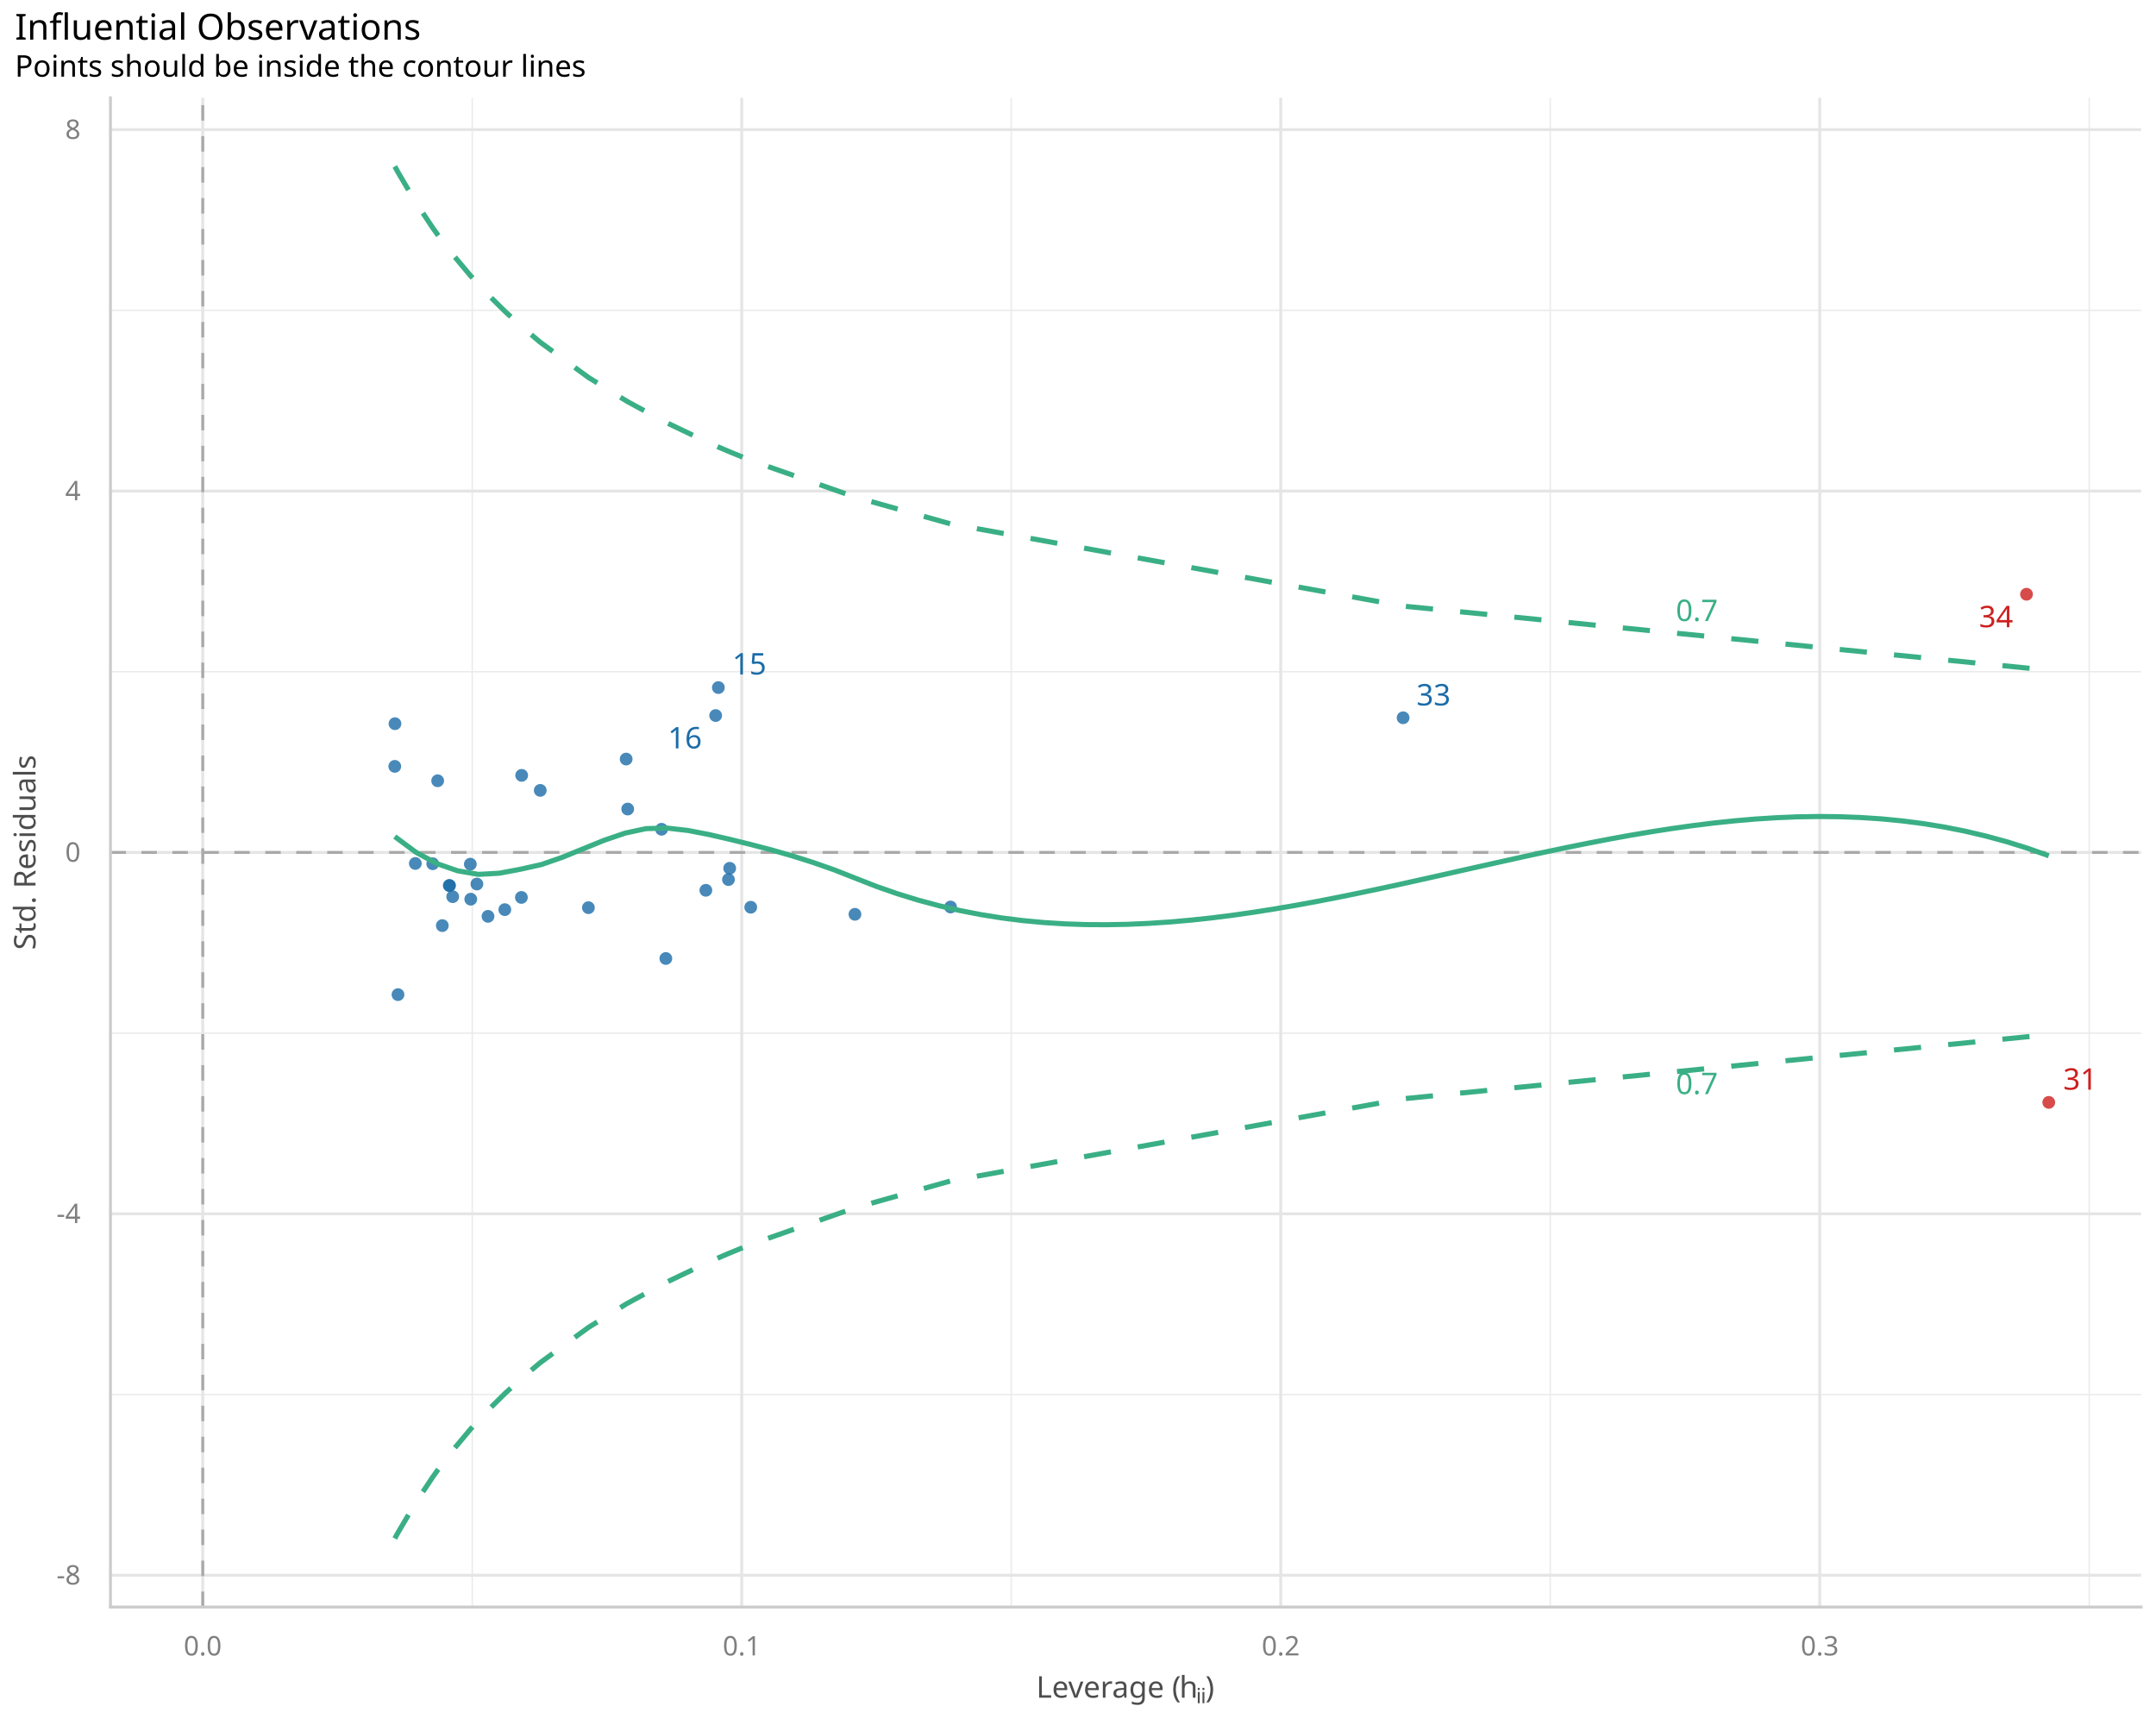
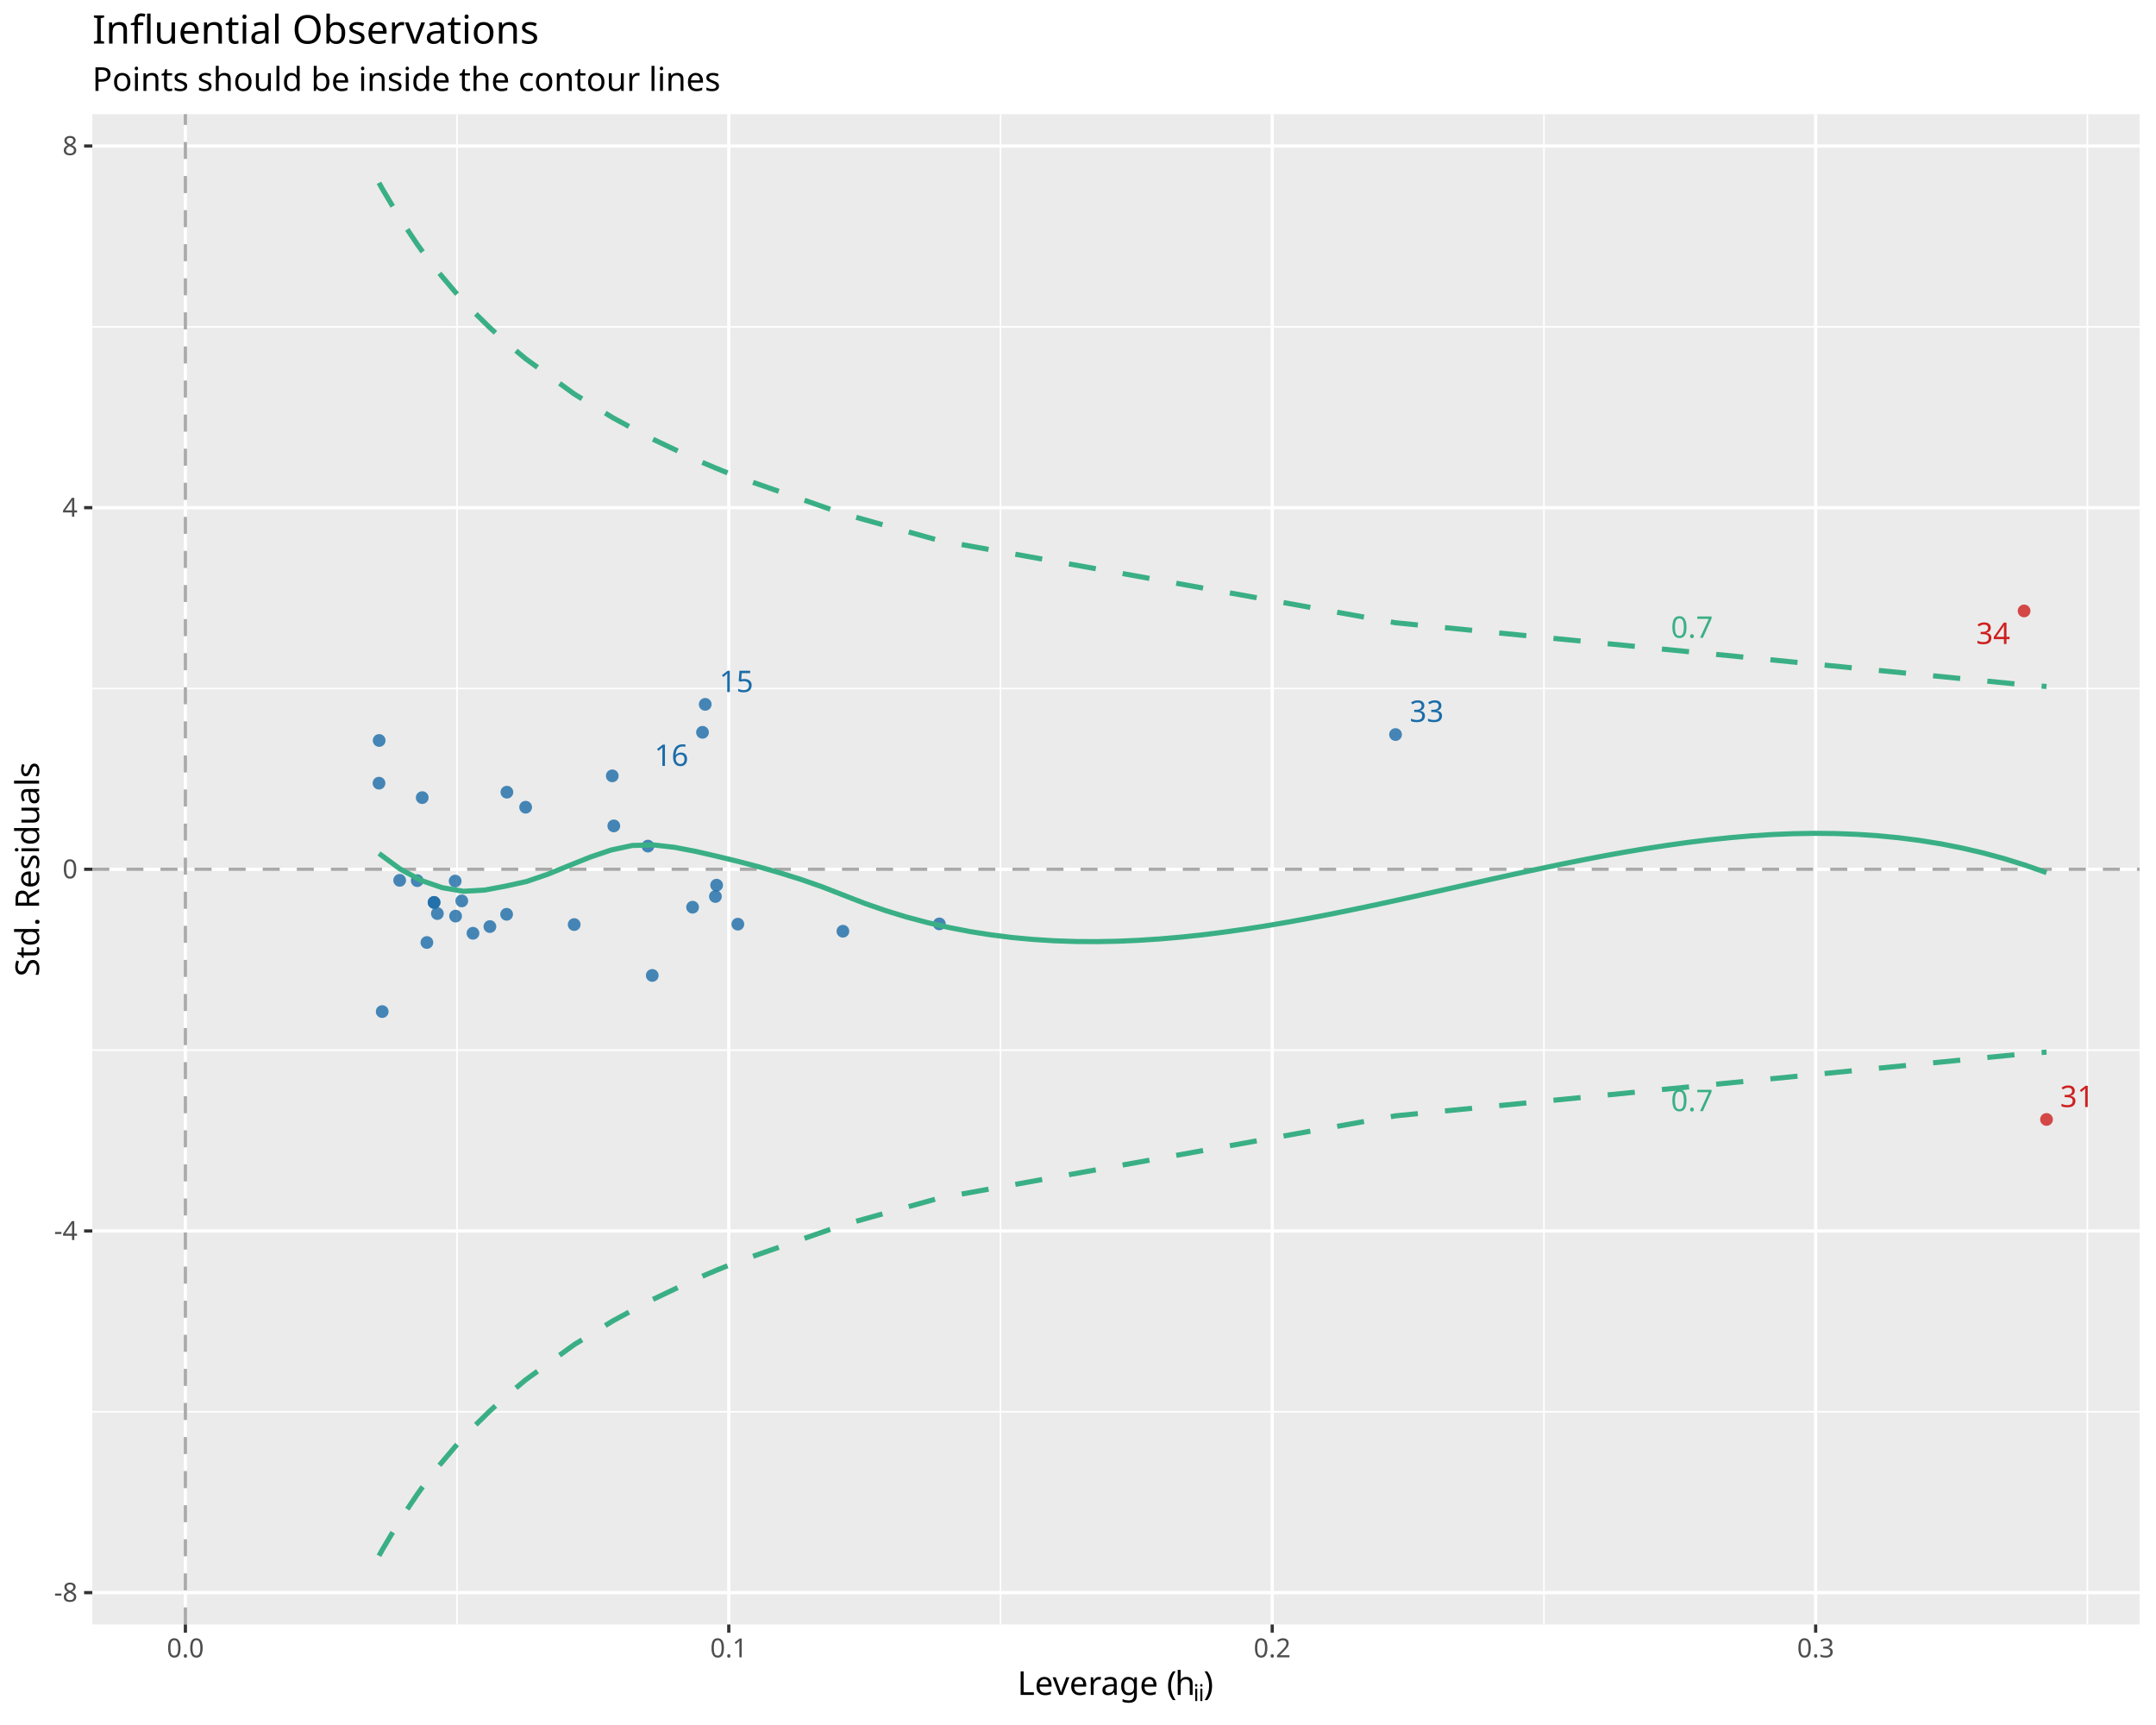
<svg xmlns="http://www.w3.org/2000/svg" class="svglite" data-engine-version="2.0" width="720.00pt" height="576.00pt" viewBox="0 0 720.00 576.00">
  <defs>
    <style type="text/css">
    .svglite line, .svglite polyline, .svglite polygon, .svglite path, .svglite rect, .svglite circle {
      fill: none;
      stroke: #000000;
      stroke-linecap: round;
      stroke-linejoin: round;
      stroke-miterlimit: 10.00;
    }
  </style>
  </defs>
  <rect width="100%" height="100%" style="stroke: none; fill: #FFFFFF;" />
  <defs>
    <clipPath id="cpMC4wMHw3MjAuMDB8MC4wMHw1NzYuMDA=">
      <rect x="0.00" y="0.00" width="720.00" height="576.00" />
    </clipPath>
  </defs>
  <g clip-path="url(#cpMC4wMHw3MjAuMDB8MC4wMHw1NzYuMDA=)">
-     <rect x="0" y="0.00" width="720.00" height="576.00" style="stroke-width: 0.97; stroke: #FFFFFF; fill: #FFFFFF;" />
+     <rect x="0.00" y="0.00" width="720.00" height="576.00" style="stroke-width: 1.07; stroke: #FFFFFF; fill: #FFFFFF;" />
  </g>
  <defs>
-     <clipPath id="cpMzYuODl8NzE1LjAyfDMyLjY2fDUzNi42MQ==">
-       <rect x="36.89" y="32.66" width="678.13" height="503.95" />
+     <clipPath id="cpMzAuODN8NzE0LjUyfDM4LjEyfDU0Mi40Mw==">
+       <rect x="30.83" y="38.12" width="683.69" height="504.31" />
    </clipPath>
  </defs>
-   <g clip-path="url(#cpMzYuODl8NzE1LjAyfDMyLjY2fDUzNi42MQ==)">
-     <rect x="36.89" y="32.66" width="678.13" height="503.95" style="stroke-width: 0.97; stroke: none; fill: #FFFFFF;" />
-     <polyline points="36.89,465.65 715.02,465.65 " style="stroke-width: 0.48; stroke: #EBEBEB; stroke-linecap: butt;" />
-     <polyline points="36.89,344.97 715.02,344.97 " style="stroke-width: 0.48; stroke: #EBEBEB; stroke-linecap: butt;" />
-     <polyline points="36.89,224.30 715.02,224.30 " style="stroke-width: 0.48; stroke: #EBEBEB; stroke-linecap: butt;" />
-     <polyline points="36.89,103.62 715.02,103.62 " style="stroke-width: 0.48; stroke: #EBEBEB; stroke-linecap: butt;" />
-     <polyline points="157.71,536.61 157.71,32.66 " style="stroke-width: 0.48; stroke: #EBEBEB; stroke-linecap: butt;" />
-     <polyline points="337.71,536.61 337.71,32.66 " style="stroke-width: 0.48; stroke: #EBEBEB; stroke-linecap: butt;" />
-     <polyline points="517.71,536.61 517.71,32.66 " style="stroke-width: 0.48; stroke: #EBEBEB; stroke-linecap: butt;" />
-     <polyline points="697.71,536.61 697.71,32.66 " style="stroke-width: 0.48; stroke: #EBEBEB; stroke-linecap: butt;" />
-     <polyline points="36.89,525.99 715.02,525.99 " style="stroke-width: 0.97; stroke: #E5E5E5; stroke-linecap: butt;" />
-     <polyline points="36.89,405.31 715.02,405.31 " style="stroke-width: 0.97; stroke: #E5E5E5; stroke-linecap: butt;" />
-     <polyline points="36.89,284.64 715.02,284.64 " style="stroke-width: 0.97; stroke: #E5E5E5; stroke-linecap: butt;" />
-     <polyline points="36.89,163.96 715.02,163.96 " style="stroke-width: 0.97; stroke: #E5E5E5; stroke-linecap: butt;" />
-     <polyline points="36.89,43.28 715.02,43.28 " style="stroke-width: 0.97; stroke: #E5E5E5; stroke-linecap: butt;" />
-     <polyline points="67.71,536.61 67.71,32.66 " style="stroke-width: 0.97; stroke: #E5E5E5; stroke-linecap: butt;" />
-     <polyline points="247.71,536.61 247.71,32.66 " style="stroke-width: 0.97; stroke: #E5E5E5; stroke-linecap: butt;" />
-     <polyline points="427.71,536.61 427.71,32.66 " style="stroke-width: 0.97; stroke: #E5E5E5; stroke-linecap: butt;" />
-     <polyline points="607.71,536.61 607.71,32.66 " style="stroke-width: 0.97; stroke: #E5E5E5; stroke-linecap: butt;" />
-     <circle cx="150.08" cy="295.69" r="2.13" style="stroke-width: 0.00; stroke: none; fill: #1B6CA8; fill-opacity: 0.80;" />
-     <circle cx="150.08" cy="295.69" r="2.13" style="stroke-width: 0.00; stroke: none; fill: #1B6CA8; fill-opacity: 0.80;" />
-     <circle cx="162.97" cy="305.98" r="2.13" style="stroke-width: 0.00; stroke: none; fill: #1B6CA8; fill-opacity: 0.80;" />
-     <circle cx="146.16" cy="260.71" r="2.13" style="stroke-width: 0.00; stroke: none; fill: #1B6CA8; fill-opacity: 0.80;" />
-     <circle cx="131.84" cy="255.90" r="2.13" style="stroke-width: 0.00; stroke: none; fill: #1B6CA8; fill-opacity: 0.80;" />
-     <circle cx="209.62" cy="270.15" r="2.13" style="stroke-width: 0.00; stroke: none; fill: #1B6CA8; fill-opacity: 0.80;" />
-     <circle cx="243.68" cy="289.93" r="2.13" style="stroke-width: 0.00; stroke: none; fill: #1B6CA8; fill-opacity: 0.80;" />
-     <circle cx="220.93" cy="276.90" r="2.13" style="stroke-width: 0.00; stroke: none; fill: #1B6CA8; fill-opacity: 0.80;" />
-     <circle cx="159.26" cy="295.19" r="2.13" style="stroke-width: 0.00; stroke: none; fill: #1B6CA8; fill-opacity: 0.80;" />
-     <circle cx="151.18" cy="299.41" r="2.13" style="stroke-width: 0.00; stroke: none; fill: #1B6CA8; fill-opacity: 0.80;" />
-     <circle cx="174.12" cy="299.66" r="2.13" style="stroke-width: 0.00; stroke: none; fill: #1B6CA8; fill-opacity: 0.80;" />
-     <circle cx="144.51" cy="288.42" r="2.13" style="stroke-width: 0.00; stroke: none; fill: #1B6CA8; fill-opacity: 0.80;" />
-     <circle cx="138.70" cy="288.32" r="2.13" style="stroke-width: 0.00; stroke: none; fill: #1B6CA8; fill-opacity: 0.80;" />
-     <circle cx="157.07" cy="288.56" r="2.13" style="stroke-width: 0.00; stroke: none; fill: #1B6CA8; fill-opacity: 0.80;" />
-     <circle cx="239.90" cy="229.59" r="2.13" style="stroke-width: 0.00; stroke: none; fill: #1B6CA8; fill-opacity: 0.80;" />
-     <circle cx="239.00" cy="238.93" r="2.13" style="stroke-width: 0.00; stroke: none; fill: #1B6CA8; fill-opacity: 0.80;" />
-     <circle cx="209.11" cy="253.46" r="2.13" style="stroke-width: 0.00; stroke: none; fill: #1B6CA8; fill-opacity: 0.80;" />
-     <circle cx="250.71" cy="302.94" r="2.13" style="stroke-width: 0.00; stroke: none; fill: #1B6CA8; fill-opacity: 0.80;" />
-     <circle cx="235.72" cy="297.28" r="2.13" style="stroke-width: 0.00; stroke: none; fill: #1B6CA8; fill-opacity: 0.80;" />
-     <circle cx="285.51" cy="305.30" r="2.13" style="stroke-width: 0.00; stroke: none; fill: #1B6CA8; fill-opacity: 0.80;" />
-     <circle cx="168.58" cy="303.74" r="2.13" style="stroke-width: 0.00; stroke: none; fill: #1B6CA8; fill-opacity: 0.80;" />
-     <circle cx="174.21" cy="258.90" r="2.13" style="stroke-width: 0.00; stroke: none; fill: #1B6CA8; fill-opacity: 0.80;" />
-     <circle cx="180.42" cy="263.92" r="2.13" style="stroke-width: 0.00; stroke: none; fill: #1B6CA8; fill-opacity: 0.80;" />
-     <circle cx="243.27" cy="293.70" r="2.13" style="stroke-width: 0.00; stroke: none; fill: #1B6CA8; fill-opacity: 0.80;" />
-     <circle cx="131.90" cy="241.65" r="2.13" style="stroke-width: 0.00; stroke: none; fill: #1B6CA8; fill-opacity: 0.80;" />
-     <circle cx="196.50" cy="303.08" r="2.13" style="stroke-width: 0.00; stroke: none; fill: #1B6CA8; fill-opacity: 0.80;" />
-     <circle cx="157.21" cy="300.25" r="2.13" style="stroke-width: 0.00; stroke: none; fill: #1B6CA8; fill-opacity: 0.80;" />
-     <circle cx="222.36" cy="320.05" r="2.13" style="stroke-width: 0.00; stroke: none; fill: #1B6CA8; fill-opacity: 0.80;" />
-     <circle cx="317.44" cy="302.86" r="2.13" style="stroke-width: 0.00; stroke: none; fill: #1B6CA8; fill-opacity: 0.80;" />
-     <circle cx="132.91" cy="332.12" r="2.13" style="stroke-width: 0.00; stroke: none; fill: #1B6CA8; fill-opacity: 0.80;" />
-     <circle cx="684.19" cy="368.10" r="2.13" style="stroke-width: 0.00; stroke: none; fill: #CD201F; fill-opacity: 0.80;" />
-     <circle cx="147.71" cy="309.07" r="2.13" style="stroke-width: 0.00; stroke: none; fill: #1B6CA8; fill-opacity: 0.80;" />
-     <circle cx="468.57" cy="239.67" r="2.13" style="stroke-width: 0.00; stroke: none; fill: #1B6CA8; fill-opacity: 0.80;" />
-     <circle cx="676.76" cy="198.43" r="2.13" style="stroke-width: 0.00; stroke: none; fill: #CD201F; fill-opacity: 0.80;" />
-     <line x1="67.71" y1="536.61" x2="67.71" y2="32.66" style="stroke-width: 0.97; stroke: #A9A9A9; stroke-dasharray: 5.17,5.17; stroke-linecap: butt;" />
-     <line x1="36.89" y1="284.64" x2="715.02" y2="284.64" style="stroke-width: 0.97; stroke: #A9A9A9; stroke-dasharray: 5.17,5.17; stroke-linecap: butt;" />
-     <polyline points="131.84,279.34 138.84,284.54 145.83,288.35 152.82,290.77 159.81,291.97 166.80,291.57 173.80,290.25 180.79,288.69 187.78,286.27 194.77,283.42 201.76,280.58 208.75,278.19 215.75,276.69 222.74,276.50 229.73,277.30 236.72,278.65 243.71,280.26 250.70,281.98 257.70,283.82 264.69,285.82 271.68,288.03 278.67,290.49 285.66,293.24 292.66,295.98 299.65,298.42 306.64,300.57 313.63,302.44 320.62,304.05 327.61,305.41 334.61,306.52 341.60,307.40 348.59,308.05 355.58,308.49 362.57,308.73 369.56,308.77 376.56,308.64 383.55,308.33 390.54,307.87 397.53,307.26 404.52,306.51 411.52,305.63 418.51,304.63 425.50,303.53 432.49,302.34 439.48,301.06 446.47,299.70 453.47,298.28 460.46,296.81 467.45,295.30 474.44,293.75 481.43,292.19 488.42,290.61 495.42,289.04 502.41,287.48 509.40,285.93 516.39,284.43 523.38,282.96 530.38,281.55 537.37,280.20 544.36,278.93 551.35,277.75 558.34,276.66 565.33,275.68 572.33,274.81 579.32,274.08 586.31,273.48 593.30,273.04 600.29,272.75 607.28,272.64 614.28,272.71 621.27,272.97 628.26,273.43 635.25,274.11 642.24,275.01 649.24,276.15 656.23,277.53 663.22,279.18 670.21,281.08 677.20,283.27 684.19,285.75 " style="stroke-width: 1.71; stroke: #3AAF85; stroke-linecap: butt;" />
-     <text x="666.58" y="209.44" text-anchor="middle" style="font-size: 9.96px; fill: #CD201F; font-family: sans;" textLength="11.08px" lengthAdjust="spacingAndGlyphs">34</text>
-     <text x="694.70" y="363.86" text-anchor="middle" style="font-size: 9.96px; fill: #CD201F; font-family: sans;" textLength="11.08px" lengthAdjust="spacingAndGlyphs">31</text>
-     <text x="478.74" y="235.55" text-anchor="middle" style="font-size: 9.96px; fill: #1B6CA8; font-family: sans;" textLength="11.08px" lengthAdjust="spacingAndGlyphs">33</text>
-     <text x="250.25" y="225.21" text-anchor="middle" style="font-size: 9.96px; fill: #1B6CA8; font-family: sans;" textLength="11.08px" lengthAdjust="spacingAndGlyphs">15</text>
-     <text x="228.73" y="249.91" text-anchor="middle" style="font-size: 9.96px; fill: #1B6CA8; font-family: sans;" textLength="11.08px" lengthAdjust="spacingAndGlyphs">16</text>
-     <polyline points="131.84,55.57 131.90,55.67 132.91,57.51 138.70,67.33 144.51,76.08 146.16,78.38 147.71,80.47 150.08,83.58 150.08,83.58 151.18,84.96 157.07,91.99 157.21,92.14 159.26,94.43 162.97,98.37 168.58,103.92 174.12,108.98 174.21,109.06 180.42,114.28 196.50,126.03 209.11,133.84 209.62,134.13 220.93,140.29 222.36,141.02 235.72,147.41 239.00,148.86 239.90,149.26 243.27,150.70 243.68,150.87 250.71,153.75 285.51,165.96 317.44,174.93 468.57,202.38 676.76,223.06 684.19,223.63 " style="stroke-width: 1.71; stroke: #3AAF85; stroke-dasharray: 9.10,9.10; stroke-linecap: butt;" />
-     <polyline points="131.84,513.71 131.90,513.60 132.91,511.76 138.70,501.94 144.51,493.20 146.16,490.89 147.71,488.80 150.08,485.69 150.08,485.69 151.18,484.31 157.07,477.28 157.21,477.13 159.26,474.84 162.97,470.90 168.58,465.35 174.12,460.29 174.21,460.22 180.42,455.00 196.50,443.25 209.11,435.43 209.62,435.14 220.93,428.99 222.36,428.25 235.72,421.87 239.00,420.41 239.90,420.01 243.27,418.57 243.68,418.40 250.71,415.52 285.51,403.31 317.44,394.34 468.57,366.90 676.76,346.21 684.19,345.64 " style="stroke-width: 1.71; stroke: #3AAF85; stroke-dasharray: 9.10,9.10; stroke-linecap: butt;" />
-     <text x="573.72" y="207.37" text-anchor="end" style="font-size: 9.96px; fill: #3AAF85; font-family: sans;" textLength="13.84px" lengthAdjust="spacingAndGlyphs">0.7</text>
-     <text x="573.72" y="365.33" text-anchor="end" style="font-size: 9.96px; fill: #3AAF85; font-family: sans;" textLength="13.84px" lengthAdjust="spacingAndGlyphs">0.7</text>
+   <g clip-path="url(#cpMzAuODN8NzE0LjUyfDM4LjEyfDU0Mi40Mw==)">
+     <rect x="30.83" y="38.12" width="683.69" height="504.31" style="stroke-width: 1.07; stroke: none; fill: #EBEBEB;" />
+     <polyline points="30.83,471.41 714.52,471.41 " style="stroke-width: 0.53; stroke: #FFFFFF; stroke-linecap: butt;" />
+     <polyline points="30.83,350.65 714.52,350.65 " style="stroke-width: 0.53; stroke: #FFFFFF; stroke-linecap: butt;" />
+     <polyline points="30.83,229.89 714.52,229.89 " style="stroke-width: 0.53; stroke: #FFFFFF; stroke-linecap: butt;" />
+     <polyline points="30.83,109.13 714.52,109.13 " style="stroke-width: 0.53; stroke: #FFFFFF; stroke-linecap: butt;" />
+     <polyline points="152.64,542.43 152.64,38.12 " style="stroke-width: 0.53; stroke: #FFFFFF; stroke-linecap: butt;" />
+     <polyline points="334.12,542.43 334.12,38.12 " style="stroke-width: 0.53; stroke: #FFFFFF; stroke-linecap: butt;" />
+     <polyline points="515.60,542.43 515.60,38.12 " style="stroke-width: 0.53; stroke: #FFFFFF; stroke-linecap: butt;" />
+     <polyline points="697.08,542.43 697.08,38.12 " style="stroke-width: 0.53; stroke: #FFFFFF; stroke-linecap: butt;" />
+     <polyline points="30.83,531.80 714.52,531.80 " style="stroke-width: 1.07; stroke: #FFFFFF; stroke-linecap: butt;" />
+     <polyline points="30.83,411.03 714.52,411.03 " style="stroke-width: 1.07; stroke: #FFFFFF; stroke-linecap: butt;" />
+     <polyline points="30.83,290.27 714.52,290.27 " style="stroke-width: 1.07; stroke: #FFFFFF; stroke-linecap: butt;" />
+     <polyline points="30.83,169.51 714.52,169.51 " style="stroke-width: 1.07; stroke: #FFFFFF; stroke-linecap: butt;" />
+     <polyline points="30.83,48.75 714.52,48.75 " style="stroke-width: 1.07; stroke: #FFFFFF; stroke-linecap: butt;" />
+     <polyline points="61.91,542.43 61.91,38.12 " style="stroke-width: 1.07; stroke: #FFFFFF; stroke-linecap: butt;" />
+     <polyline points="243.38,542.43 243.38,38.12 " style="stroke-width: 1.07; stroke: #FFFFFF; stroke-linecap: butt;" />
+     <polyline points="424.86,542.43 424.86,38.12 " style="stroke-width: 1.07; stroke: #FFFFFF; stroke-linecap: butt;" />
+     <polyline points="606.34,542.43 606.34,38.12 " style="stroke-width: 1.07; stroke: #FFFFFF; stroke-linecap: butt;" />
+     <circle cx="144.96" cy="301.33" r="2.13" style="stroke-width: 0.00; stroke: none; fill: #1B6CA8; fill-opacity: 0.80;" />
+     <circle cx="144.96" cy="301.33" r="2.13" style="stroke-width: 0.00; stroke: none; fill: #1B6CA8; fill-opacity: 0.80;" />
+     <circle cx="157.95" cy="311.63" r="2.13" style="stroke-width: 0.00; stroke: none; fill: #1B6CA8; fill-opacity: 0.80;" />
+     <circle cx="141.00" cy="266.33" r="2.13" style="stroke-width: 0.00; stroke: none; fill: #1B6CA8; fill-opacity: 0.80;" />
+     <circle cx="126.57" cy="261.51" r="2.13" style="stroke-width: 0.00; stroke: none; fill: #1B6CA8; fill-opacity: 0.80;" />
+     <circle cx="204.98" cy="275.78" r="2.13" style="stroke-width: 0.00; stroke: none; fill: #1B6CA8; fill-opacity: 0.80;" />
+     <circle cx="239.32" cy="295.57" r="2.13" style="stroke-width: 0.00; stroke: none; fill: #1B6CA8; fill-opacity: 0.80;" />
+     <circle cx="216.38" cy="282.53" r="2.13" style="stroke-width: 0.00; stroke: none; fill: #1B6CA8; fill-opacity: 0.80;" />
+     <circle cx="154.21" cy="300.83" r="2.13" style="stroke-width: 0.00; stroke: none; fill: #1B6CA8; fill-opacity: 0.80;" />
+     <circle cx="146.06" cy="305.05" r="2.13" style="stroke-width: 0.00; stroke: none; fill: #1B6CA8; fill-opacity: 0.80;" />
+     <circle cx="169.19" cy="305.30" r="2.13" style="stroke-width: 0.00; stroke: none; fill: #1B6CA8; fill-opacity: 0.80;" />
+     <circle cx="139.34" cy="294.06" r="2.13" style="stroke-width: 0.00; stroke: none; fill: #1B6CA8; fill-opacity: 0.80;" />
+     <circle cx="133.47" cy="293.96" r="2.13" style="stroke-width: 0.00; stroke: none; fill: #1B6CA8; fill-opacity: 0.80;" />
+     <circle cx="152.00" cy="294.20" r="2.13" style="stroke-width: 0.00; stroke: none; fill: #1B6CA8; fill-opacity: 0.80;" />
+     <circle cx="235.51" cy="235.19" r="2.13" style="stroke-width: 0.00; stroke: none; fill: #1B6CA8; fill-opacity: 0.80;" />
+     <circle cx="234.60" cy="244.53" r="2.13" style="stroke-width: 0.00; stroke: none; fill: #1B6CA8; fill-opacity: 0.80;" />
+     <circle cx="204.47" cy="259.07" r="2.13" style="stroke-width: 0.00; stroke: none; fill: #1B6CA8; fill-opacity: 0.80;" />
+     <circle cx="246.41" cy="308.59" r="2.13" style="stroke-width: 0.00; stroke: none; fill: #1B6CA8; fill-opacity: 0.80;" />
+     <circle cx="231.29" cy="302.93" r="2.13" style="stroke-width: 0.00; stroke: none; fill: #1B6CA8; fill-opacity: 0.80;" />
+     <circle cx="281.49" cy="310.95" r="2.13" style="stroke-width: 0.00; stroke: none; fill: #1B6CA8; fill-opacity: 0.80;" />
+     <circle cx="163.60" cy="309.39" r="2.13" style="stroke-width: 0.00; stroke: none; fill: #1B6CA8; fill-opacity: 0.80;" />
+     <circle cx="169.28" cy="264.52" r="2.13" style="stroke-width: 0.00; stroke: none; fill: #1B6CA8; fill-opacity: 0.80;" />
+     <circle cx="175.54" cy="269.54" r="2.13" style="stroke-width: 0.00; stroke: none; fill: #1B6CA8; fill-opacity: 0.80;" />
+     <circle cx="238.91" cy="299.35" r="2.13" style="stroke-width: 0.00; stroke: none; fill: #1B6CA8; fill-opacity: 0.80;" />
+     <circle cx="126.62" cy="247.25" r="2.13" style="stroke-width: 0.00; stroke: none; fill: #1B6CA8; fill-opacity: 0.80;" />
+     <circle cx="191.75" cy="308.72" r="2.13" style="stroke-width: 0.00; stroke: none; fill: #1B6CA8; fill-opacity: 0.80;" />
+     <circle cx="152.14" cy="305.90" r="2.13" style="stroke-width: 0.00; stroke: none; fill: #1B6CA8; fill-opacity: 0.80;" />
+     <circle cx="217.82" cy="325.71" r="2.13" style="stroke-width: 0.00; stroke: none; fill: #1B6CA8; fill-opacity: 0.80;" />
+     <circle cx="313.69" cy="308.50" r="2.13" style="stroke-width: 0.00; stroke: none; fill: #1B6CA8; fill-opacity: 0.80;" />
+     <circle cx="127.64" cy="337.78" r="2.13" style="stroke-width: 0.00; stroke: none; fill: #1B6CA8; fill-opacity: 0.80;" />
+     <circle cx="683.44" cy="373.80" r="2.13" style="stroke-width: 0.00; stroke: none; fill: #CD201F; fill-opacity: 0.80;" />
+     <circle cx="142.56" cy="314.72" r="2.13" style="stroke-width: 0.00; stroke: none; fill: #1B6CA8; fill-opacity: 0.80;" />
+     <circle cx="466.05" cy="245.27" r="2.13" style="stroke-width: 0.00; stroke: none; fill: #1B6CA8; fill-opacity: 0.80;" />
+     <circle cx="675.95" cy="204.00" r="2.13" style="stroke-width: 0.00; stroke: none; fill: #CD201F; fill-opacity: 0.80;" />
+     <line x1="61.91" y1="542.43" x2="61.91" y2="38.12" style="stroke-width: 1.07; stroke: #A9A9A9; stroke-dasharray: 5.69,5.69; stroke-linecap: butt;" />
+     <line x1="30.83" y1="290.27" x2="714.52" y2="290.27" style="stroke-width: 1.07; stroke: #A9A9A9; stroke-dasharray: 5.69,5.69; stroke-linecap: butt;" />
+     <polyline points="126.57,284.98 133.62,290.17 140.66,293.99 147.71,296.41 154.76,297.61 161.81,297.21 168.86,295.89 175.91,294.33 182.96,291.91 190.01,289.05 197.06,286.21 204.11,283.82 211.16,282.32 218.20,282.13 225.25,282.93 232.30,284.28 239.35,285.90 246.40,287.61 253.45,289.45 260.50,291.46 267.55,293.67 274.60,296.13 281.65,298.88 288.70,301.62 295.74,304.06 302.79,306.22 309.84,308.09 316.89,309.70 323.94,311.06 330.99,312.17 338.04,313.05 345.09,313.70 352.14,314.14 359.19,314.38 366.23,314.42 373.28,314.29 380.33,313.98 387.38,313.52 394.43,312.91 401.48,312.16 408.53,311.28 415.58,310.28 422.63,309.18 429.68,307.98 436.73,306.70 443.77,305.35 450.82,303.93 457.87,302.46 464.92,300.94 471.97,299.40 479.02,297.83 486.07,296.25 493.12,294.68 500.17,293.11 507.22,291.57 514.27,290.06 521.31,288.59 528.36,287.18 535.41,285.83 542.46,284.56 549.51,283.38 556.56,282.29 563.61,281.30 570.66,280.44 577.71,279.71 584.76,279.11 591.81,278.66 598.85,278.38 605.90,278.26 612.95,278.33 620.00,278.59 627.05,279.06 634.10,279.74 641.15,280.64 648.20,281.78 655.25,283.17 662.30,284.81 669.35,286.72 676.39,288.91 683.44,291.38 " style="stroke-width: 1.71; stroke: #3AAF85; stroke-linecap: butt;" />
+     <text x="665.61" y="215.04" text-anchor="middle" style="font-size: 9.96px; fill: #CD201F; font-family: sans;" textLength="11.08px" lengthAdjust="spacingAndGlyphs">34</text>
+     <text x="693.67" y="369.66" text-anchor="middle" style="font-size: 9.96px; fill: #CD201F; font-family: sans;" textLength="11.08px" lengthAdjust="spacingAndGlyphs">31</text>
+     <text x="476.44" y="241.05" text-anchor="middle" style="font-size: 9.96px; fill: #1B6CA8; font-family: sans;" textLength="11.08px" lengthAdjust="spacingAndGlyphs">33</text>
+     <text x="245.89" y="231.08" text-anchor="middle" style="font-size: 9.96px; fill: #1B6CA8; font-family: sans;" textLength="11.08px" lengthAdjust="spacingAndGlyphs">15</text>
+     <text x="224.23" y="255.74" text-anchor="middle" style="font-size: 9.96px; fill: #1B6CA8; font-family: sans;" textLength="11.08px" lengthAdjust="spacingAndGlyphs">16</text>
+     <polyline points="126.57,61.04 126.62,61.14 127.64,62.99 133.47,72.81 139.34,81.56 141.00,83.87 142.56,85.97 144.96,89.07 144.96,89.07 146.06,90.46 152.00,97.49 152.14,97.64 154.21,99.93 157.95,103.88 163.60,109.43 169.19,114.49 169.28,114.57 175.54,119.79 191.75,131.55 204.47,139.37 204.98,139.66 216.38,145.82 217.82,146.55 231.29,152.94 234.60,154.40 235.51,154.80 238.91,156.24 239.32,156.41 246.41,159.30 281.49,171.51 313.69,180.49 466.05,207.95 675.95,228.66 683.44,229.22 " style="stroke-width: 1.71; stroke: #3AAF85; stroke-dasharray: 9.10,9.10; stroke-linecap: butt;" />
+     <polyline points="126.57,519.50 126.62,519.40 127.64,517.55 133.47,507.73 139.34,498.98 141.00,496.67 142.56,494.58 144.96,491.47 144.96,491.47 146.06,490.09 152.00,483.06 152.14,482.90 154.21,480.61 157.95,476.67 163.60,471.12 169.19,466.05 169.28,465.98 175.54,460.75 191.75,448.99 204.47,441.18 204.98,440.89 216.38,434.72 217.82,433.99 231.29,427.60 234.60,426.14 235.51,425.74 238.91,424.30 239.32,424.13 246.41,421.25 281.49,409.03 313.69,400.05 466.05,372.59 675.95,351.89 683.44,351.32 " style="stroke-width: 1.71; stroke: #3AAF85; stroke-dasharray: 9.10,9.10; stroke-linecap: butt;" />
+     <text x="572.07" y="212.96" text-anchor="end" style="font-size: 9.96px; fill: #3AAF85; font-family: sans;" textLength="13.84px" lengthAdjust="spacingAndGlyphs">0.7</text>
+     <text x="572.07" y="371.01" text-anchor="end" style="font-size: 9.96px; fill: #3AAF85; font-family: sans;" textLength="13.84px" lengthAdjust="spacingAndGlyphs">0.7</text>
  </g>
  <g clip-path="url(#cpMC4wMHw3MjAuMDB8MC4wMHw1NzYuMDA=)">
-     <polyline points="36.89,536.61 36.89,32.66 " style="stroke-width: 0.97; stroke: #CCCCCC; stroke-linecap: square;" />
-     <text x="26.92" y="529.09" text-anchor="end" style="font-size: 9.00px; fill: #7F7F7F; font-family: sans;" textLength="8.00px" lengthAdjust="spacingAndGlyphs">-8</text>
-     <text x="26.92" y="408.41" text-anchor="end" style="font-size: 9.00px; fill: #7F7F7F; font-family: sans;" textLength="8.00px" lengthAdjust="spacingAndGlyphs">-4</text>
-     <text x="26.92" y="287.73" text-anchor="end" style="font-size: 9.00px; fill: #7F7F7F; font-family: sans;" textLength="5.01px" lengthAdjust="spacingAndGlyphs">0</text>
-     <text x="26.92" y="167.06" text-anchor="end" style="font-size: 9.00px; fill: #7F7F7F; font-family: sans;" textLength="5.01px" lengthAdjust="spacingAndGlyphs">4</text>
-     <text x="26.92" y="46.38" text-anchor="end" style="font-size: 9.00px; fill: #7F7F7F; font-family: sans;" textLength="5.01px" lengthAdjust="spacingAndGlyphs">8</text>
-     <polyline points="36.89,536.61 715.02,536.61 " style="stroke-width: 0.97; stroke: #CCCCCC; stroke-linecap: square;" />
-     <text x="67.71" y="552.77" text-anchor="middle" style="font-size: 9.00px; fill: #7F7F7F; font-family: sans;" textLength="12.51px" lengthAdjust="spacingAndGlyphs">0.0</text>
-     <text x="247.71" y="552.77" text-anchor="middle" style="font-size: 9.00px; fill: #7F7F7F; font-family: sans;" textLength="12.51px" lengthAdjust="spacingAndGlyphs">0.1</text>
-     <text x="427.71" y="552.77" text-anchor="middle" style="font-size: 9.00px; fill: #7F7F7F; font-family: sans;" textLength="12.51px" lengthAdjust="spacingAndGlyphs">0.2</text>
-     <text x="607.71" y="552.77" text-anchor="middle" style="font-size: 9.00px; fill: #7F7F7F; font-family: sans;" textLength="12.51px" lengthAdjust="spacingAndGlyphs">0.3</text>
-     <text x="346.05" y="566.87" style="font-size: 10.00px; fill: #4D4D4D; font-family: sans;" textLength="47.81px" lengthAdjust="spacingAndGlyphs">Leverage (</text>
-     <text x="393.86" y="566.87" style="font-size: 10.00px; fill: #4D4D4D; font-family: sans;" textLength="5.56px" lengthAdjust="spacingAndGlyphs">h</text>
-     <text x="399.42" y="568.72" style="font-size: 7.00px; fill: #4D4D4D; font-family: sans;" textLength="1.55px" lengthAdjust="spacingAndGlyphs">i</text>
-     <text x="400.98" y="568.72" style="font-size: 7.00px; fill: #4D4D4D; font-family: sans;" textLength="1.55px" lengthAdjust="spacingAndGlyphs">i</text>
-     <text x="402.53" y="566.87" style="font-size: 10.00px; fill: #4D4D4D; font-family: sans;" textLength="3.33px" lengthAdjust="spacingAndGlyphs">)</text>
-     <text transform="translate(11.86,284.64) rotate(-90)" text-anchor="middle" style="font-size: 10.00px; fill: #4D4D4D; font-family: sans;" textLength="64.49px" lengthAdjust="spacingAndGlyphs">Std. Residuals</text>
-     <text x="4.98" y="25.60" style="font-size: 10.00px; font-family: sans;" textLength="179.02px" lengthAdjust="spacingAndGlyphs">Points should be inside the contour lines</text>
-     <text x="4.98" y="13.24" style="font-size: 12.00px; font-family: sans;" textLength="125.42px" lengthAdjust="spacingAndGlyphs">Influential Observations</text>
+     <text x="25.90" y="534.82" text-anchor="end" style="font-size: 8.80px; fill: #4D4D4D; font-family: sans;" textLength="7.82px" lengthAdjust="spacingAndGlyphs">-8</text>
+     <text x="25.90" y="414.06" text-anchor="end" style="font-size: 8.80px; fill: #4D4D4D; font-family: sans;" textLength="7.82px" lengthAdjust="spacingAndGlyphs">-4</text>
+     <text x="25.90" y="293.30" text-anchor="end" style="font-size: 8.80px; fill: #4D4D4D; font-family: sans;" textLength="4.89px" lengthAdjust="spacingAndGlyphs">0</text>
+     <text x="25.90" y="172.54" text-anchor="end" style="font-size: 8.80px; fill: #4D4D4D; font-family: sans;" textLength="4.89px" lengthAdjust="spacingAndGlyphs">4</text>
+     <text x="25.90" y="51.78" text-anchor="end" style="font-size: 8.80px; fill: #4D4D4D; font-family: sans;" textLength="4.89px" lengthAdjust="spacingAndGlyphs">8</text>
+     <polyline points="28.09,531.80 30.83,531.80 " style="stroke-width: 1.07; stroke: #333333; stroke-linecap: butt;" />
+     <polyline points="28.09,411.03 30.83,411.03 " style="stroke-width: 1.07; stroke: #333333; stroke-linecap: butt;" />
+     <polyline points="28.09,290.27 30.83,290.27 " style="stroke-width: 1.07; stroke: #333333; stroke-linecap: butt;" />
+     <polyline points="28.09,169.51 30.83,169.51 " style="stroke-width: 1.07; stroke: #333333; stroke-linecap: butt;" />
+     <polyline points="28.09,48.75 30.83,48.75 " style="stroke-width: 1.07; stroke: #333333; stroke-linecap: butt;" />
+     <polyline points="61.91,545.17 61.91,542.43 " style="stroke-width: 1.07; stroke: #333333; stroke-linecap: butt;" />
+     <polyline points="243.38,545.17 243.38,542.43 " style="stroke-width: 1.07; stroke: #333333; stroke-linecap: butt;" />
+     <polyline points="424.86,545.17 424.86,542.43 " style="stroke-width: 1.07; stroke: #333333; stroke-linecap: butt;" />
+     <polyline points="606.34,545.17 606.34,542.43 " style="stroke-width: 1.07; stroke: #333333; stroke-linecap: butt;" />
+     <text x="61.91" y="553.41" text-anchor="middle" style="font-size: 8.80px; fill: #4D4D4D; font-family: sans;" textLength="12.23px" lengthAdjust="spacingAndGlyphs">0.0</text>
+     <text x="243.38" y="553.41" text-anchor="middle" style="font-size: 8.80px; fill: #4D4D4D; font-family: sans;" textLength="12.23px" lengthAdjust="spacingAndGlyphs">0.1</text>
+     <text x="424.86" y="553.41" text-anchor="middle" style="font-size: 8.80px; fill: #4D4D4D; font-family: sans;" textLength="12.23px" lengthAdjust="spacingAndGlyphs">0.2</text>
+     <text x="606.34" y="553.41" text-anchor="middle" style="font-size: 8.80px; fill: #4D4D4D; font-family: sans;" textLength="12.23px" lengthAdjust="spacingAndGlyphs">0.3</text>
+     <text x="339.78" y="565.95" style="font-size: 11.00px; font-family: sans;" textLength="52.60px" lengthAdjust="spacingAndGlyphs">Leverage (</text>
+     <text x="392.37" y="565.95" style="font-size: 11.00px; font-family: sans;" textLength="6.12px" lengthAdjust="spacingAndGlyphs">h</text>
+     <text x="398.49" y="567.99" style="font-size: 7.70px; font-family: sans;" textLength="1.71px" lengthAdjust="spacingAndGlyphs">i</text>
+     <text x="400.20" y="567.99" style="font-size: 7.70px; font-family: sans;" textLength="1.71px" lengthAdjust="spacingAndGlyphs">i</text>
+     <text x="401.91" y="565.95" style="font-size: 11.00px; font-family: sans;" textLength="3.66px" lengthAdjust="spacingAndGlyphs">)</text>
+     <text transform="translate(13.05,290.27) rotate(-90)" text-anchor="middle" style="font-size: 11.00px; font-family: sans;" textLength="70.94px" lengthAdjust="spacingAndGlyphs">Std. Residuals</text>
+     <text x="30.83" y="30.35" style="font-size: 11.00px; font-family: sans;" textLength="196.92px" lengthAdjust="spacingAndGlyphs">Points should be inside the contour lines</text>
+     <text x="30.83" y="14.56" style="font-size: 13.20px; font-family: sans;" textLength="137.96px" lengthAdjust="spacingAndGlyphs">Influential Observations</text>
  </g>
</svg>
